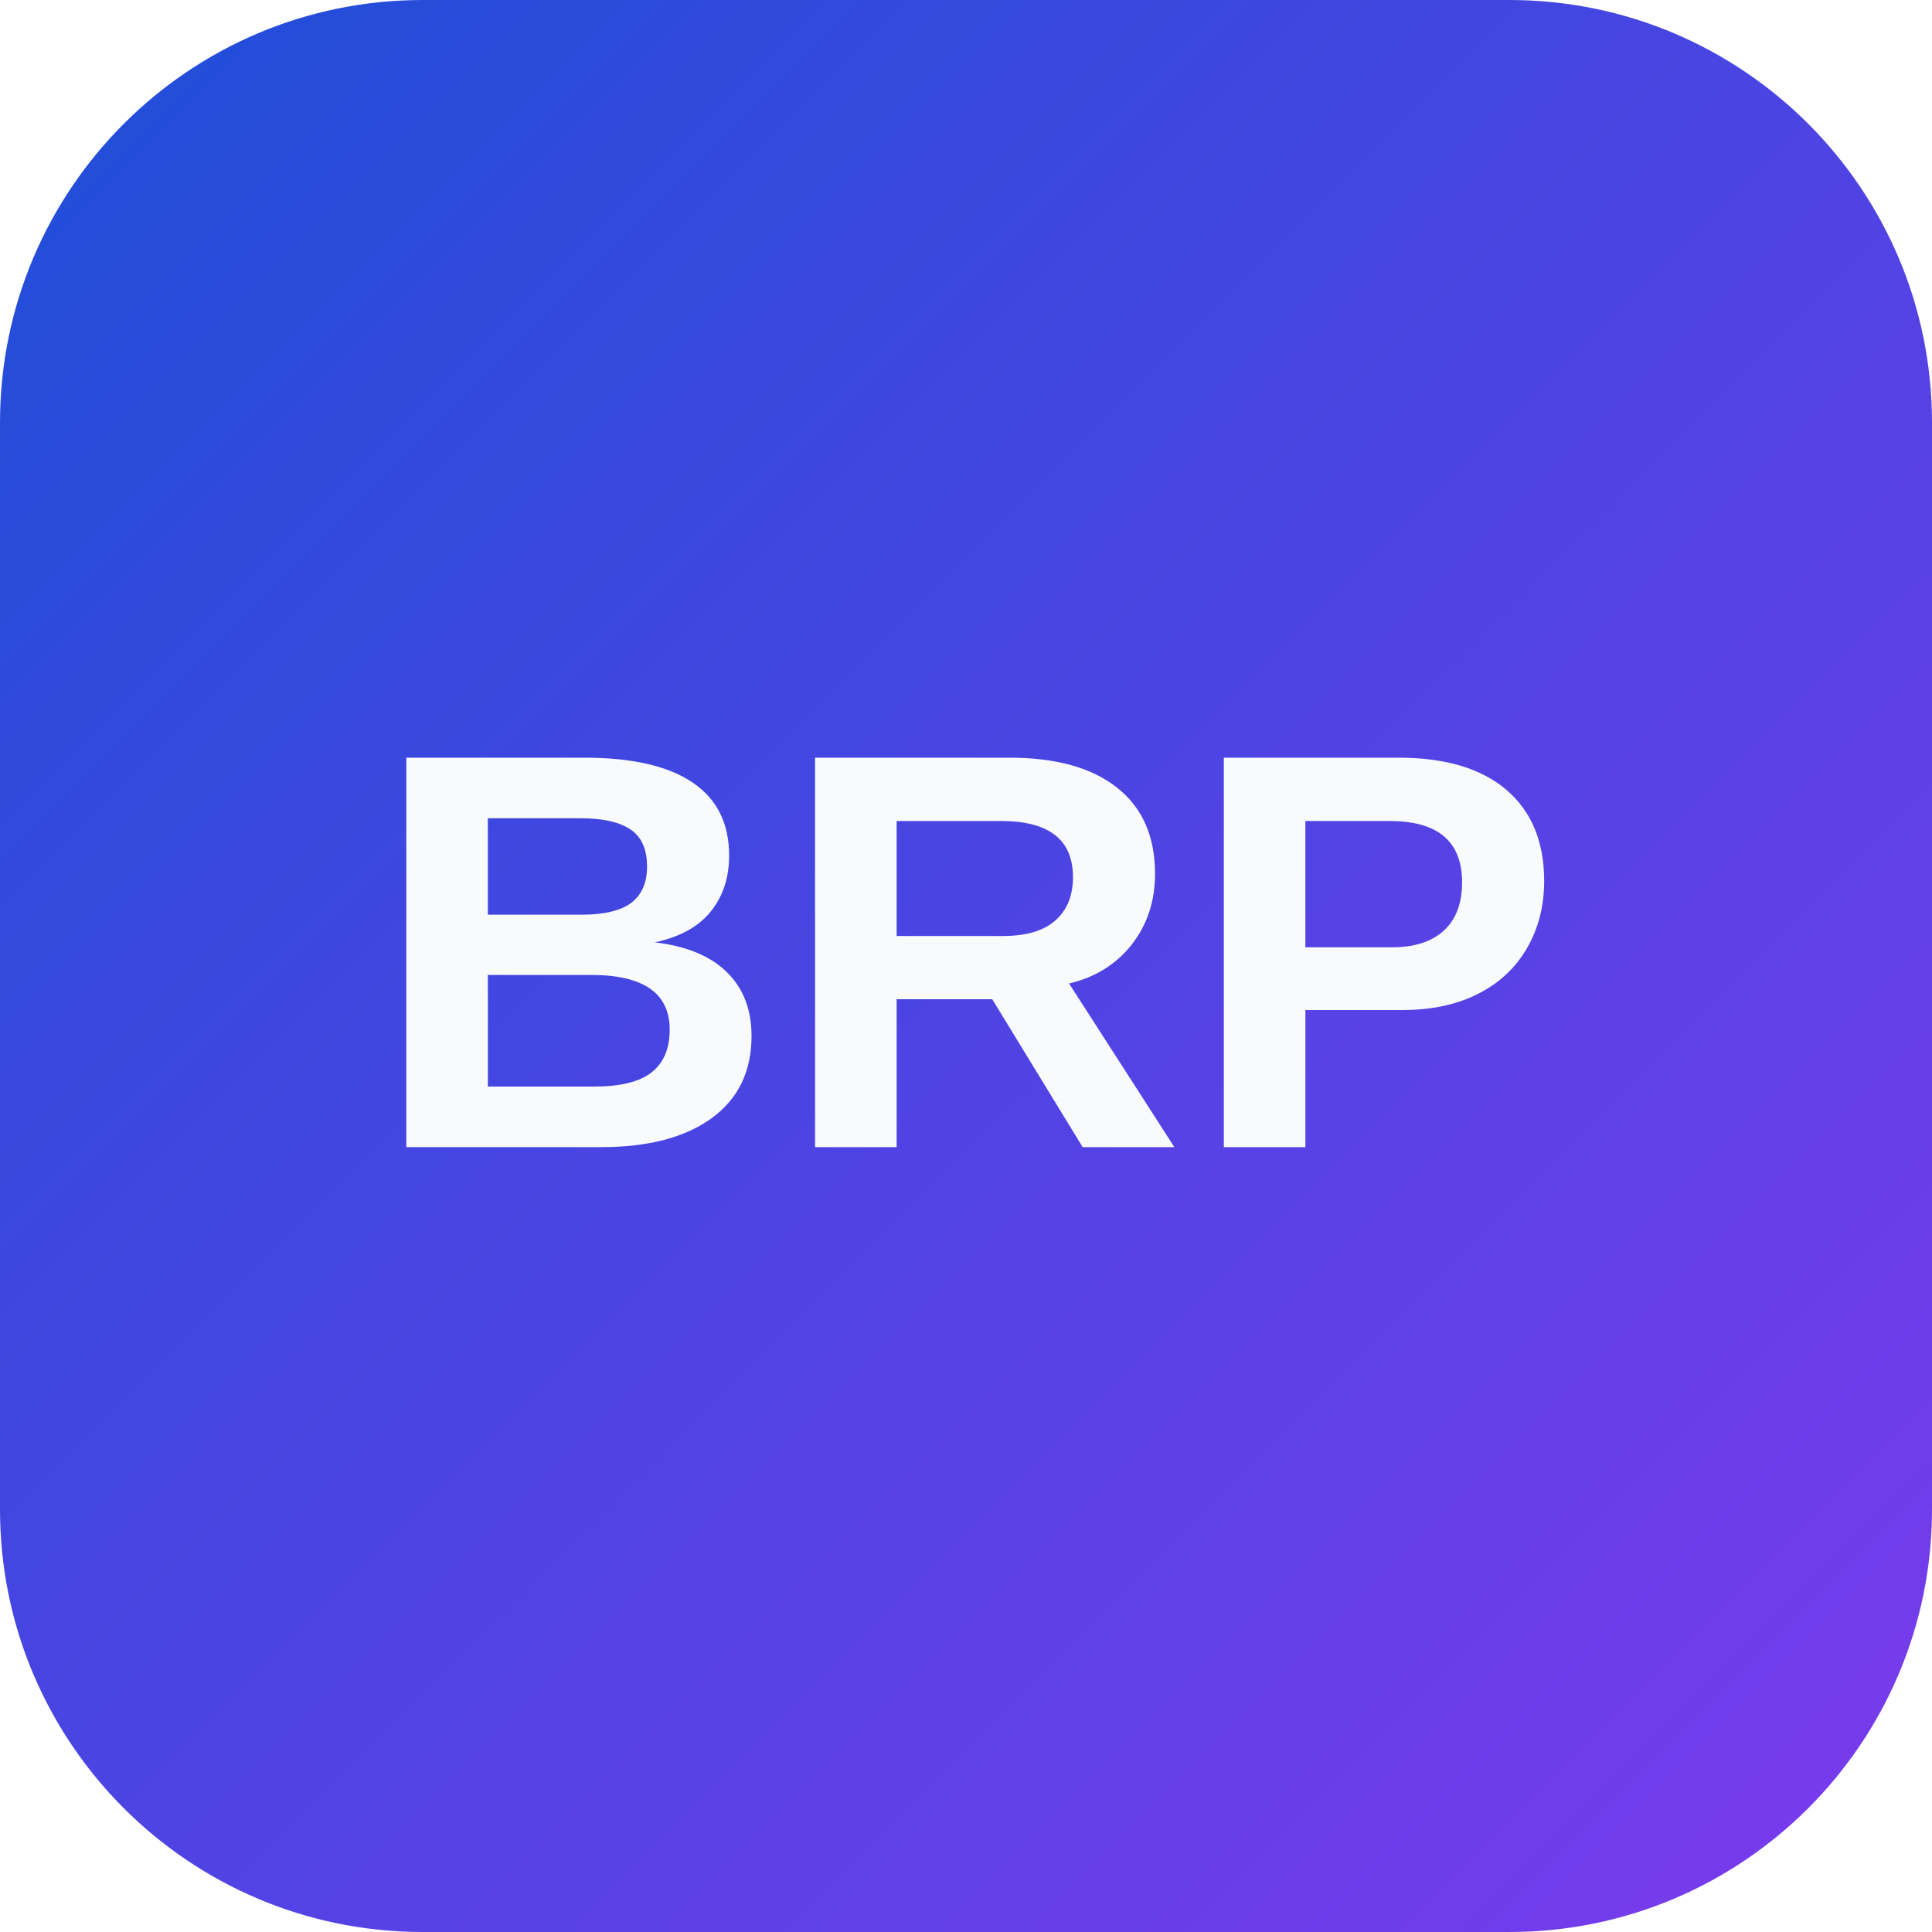
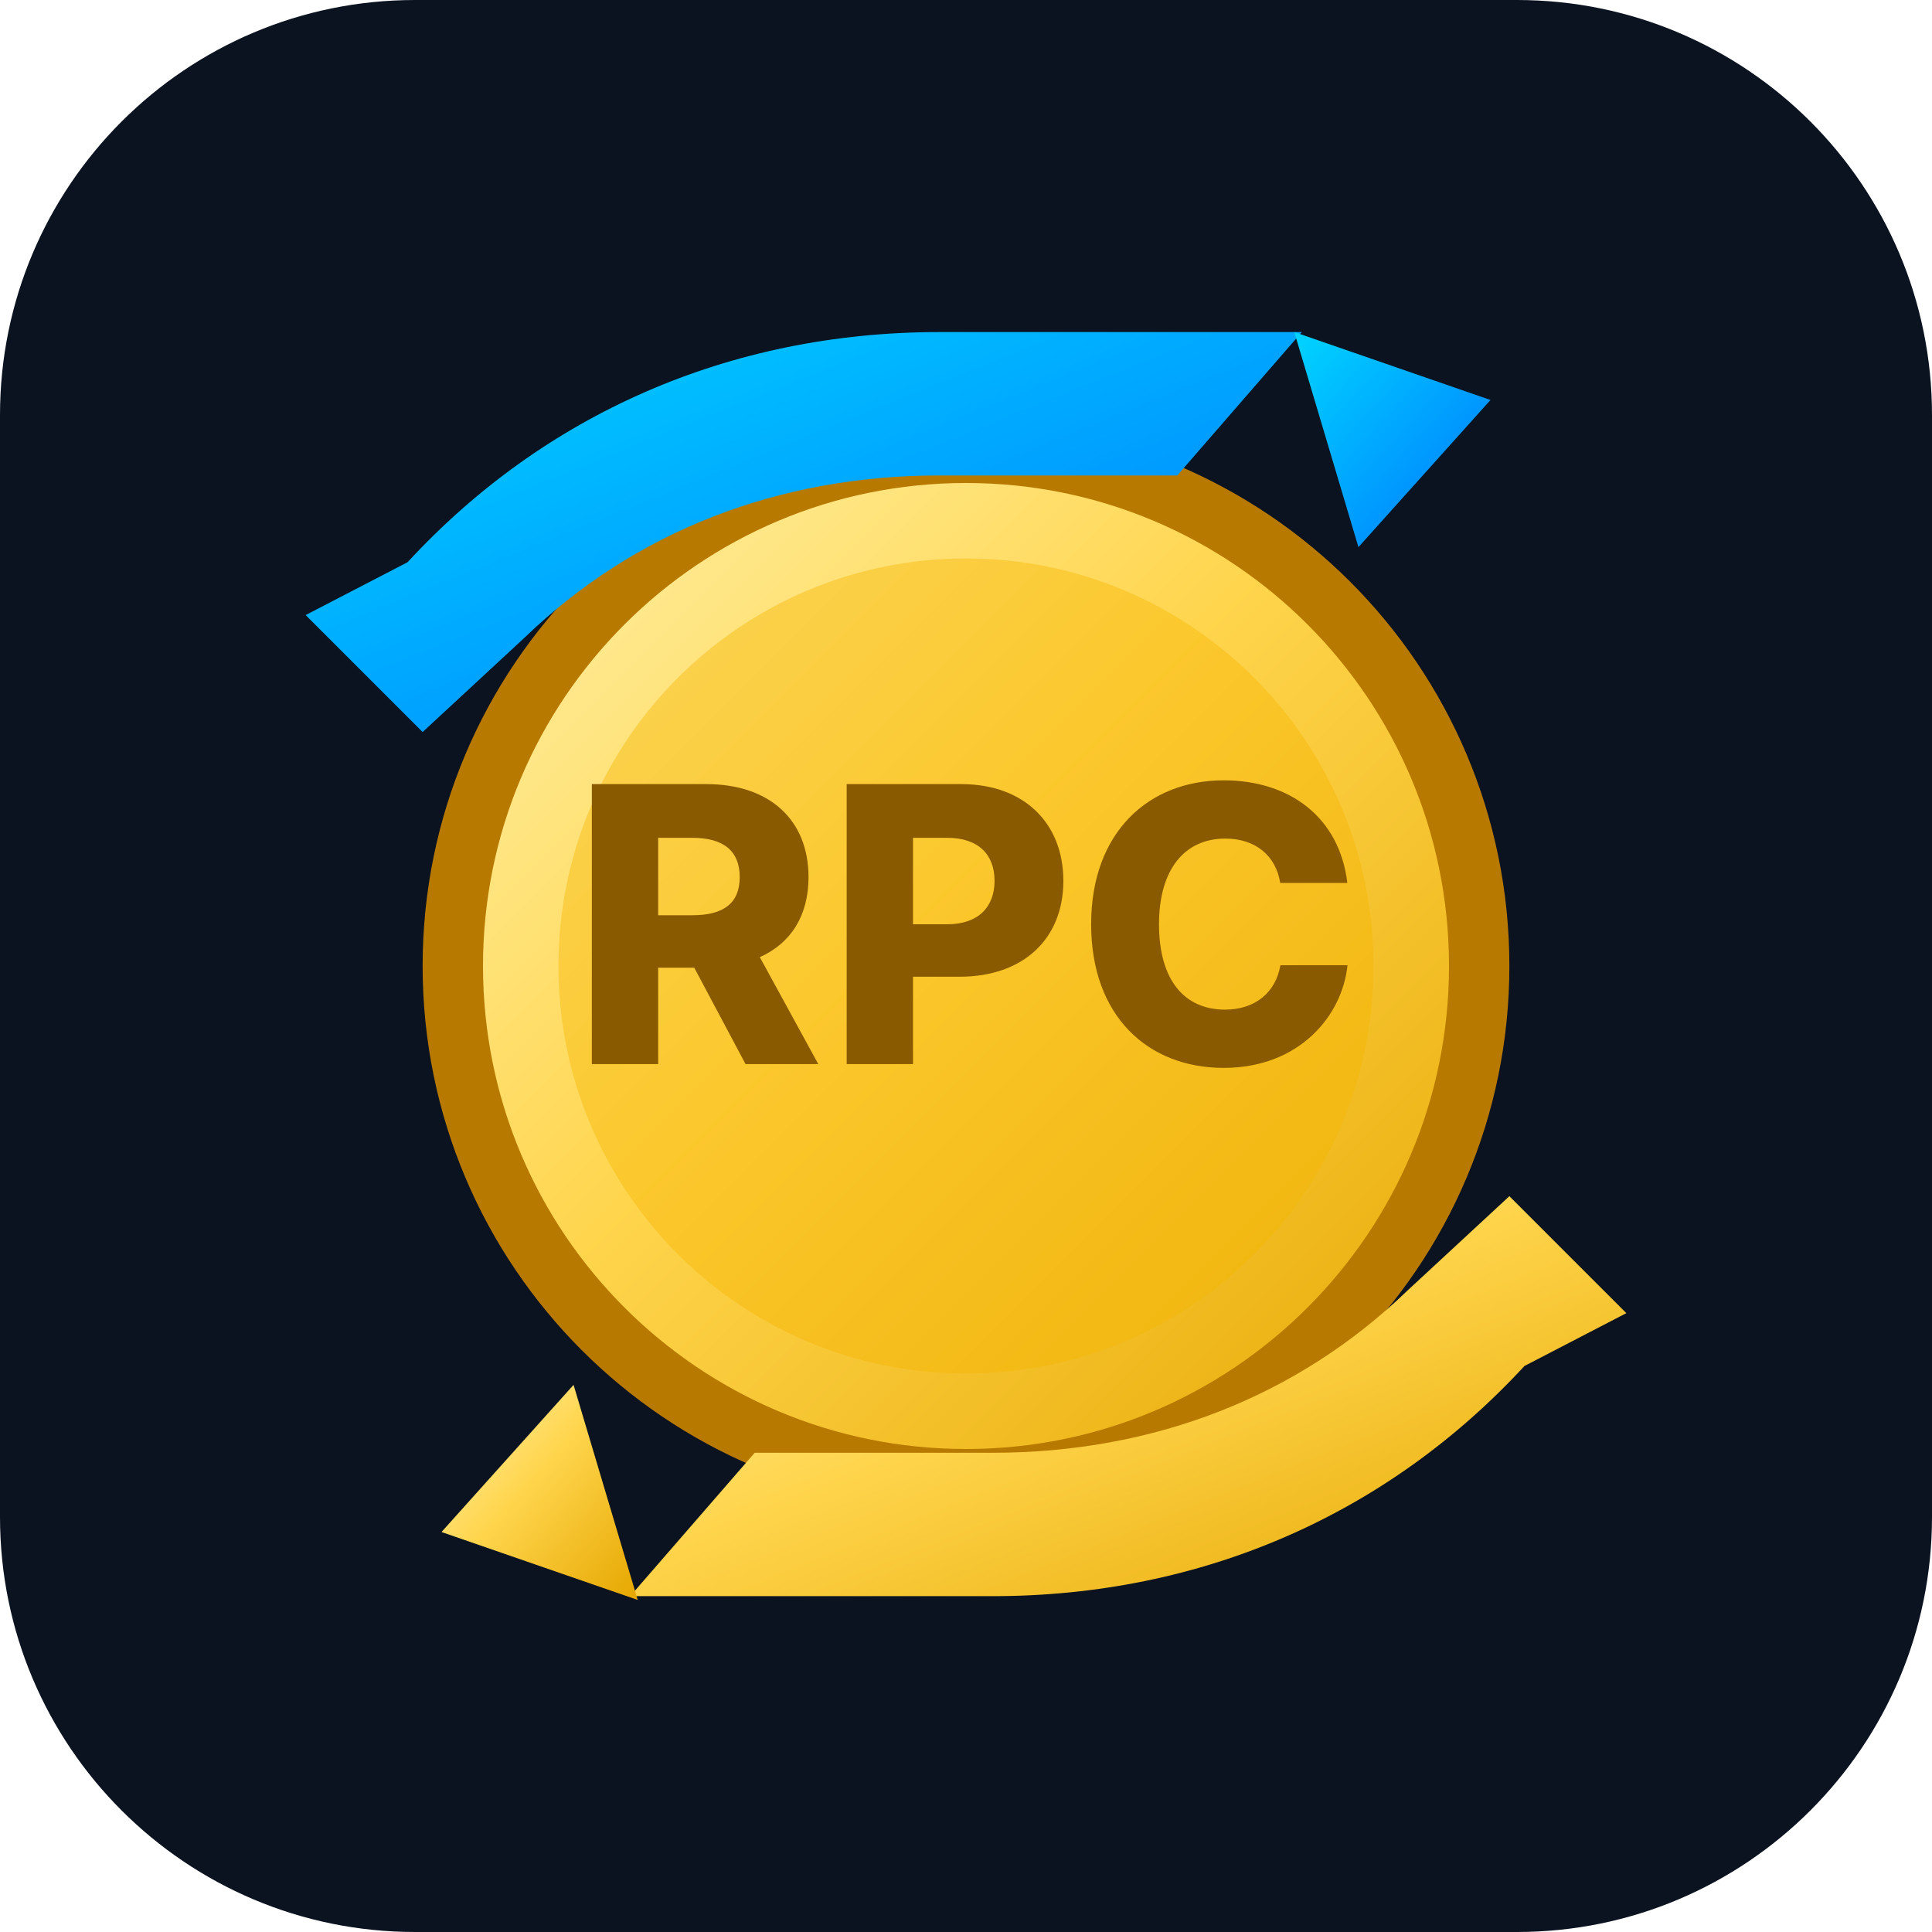
- <svg xmlns="http://www.w3.org/2000/svg" viewBox="0 0 512 512">
+ <svg xmlns="http://www.w3.org/2000/svg" viewBox="0 0 512 512" role="img" aria-label="RPC Exchange Symbol">
  <defs>
-     <linearGradient id="g" x1="0" y1="0" x2="1" y2="1">
-       <stop offset="0%" stop-color="#1d4ed8" />
-       <stop offset="100%" stop-color="#7c3aed" />
+     <linearGradient id="blue" x1="0" y1="0" x2="1" y2="1">
+       <stop offset="0%" stop-color="#00D4FF" />
+       <stop offset="100%" stop-color="#0077FF" />
+     </linearGradient>
+     <linearGradient id="gold" x1="0" y1="0" x2="1" y2="1">
+       <stop offset="0%" stop-color="#FFF3B0" />
+       <stop offset="45%" stop-color="#FFD54D" />
+       <stop offset="100%" stop-color="#E6A700" />
    </linearGradient>
  </defs>
-   <rect width="512" height="512" rx="112" fill="url(#g)" />
-   <text x="256" y="304" text-anchor="middle" font-size="150" font-family="Arial, sans-serif" font-weight="700" fill="#f8fafc">BRP</text>
+   <rect width="512" height="512" rx="110" fill="#0B1220" />
+   <circle cx="256" cy="256" r="136" fill="url(#gold)" stroke="#B87900" stroke-width="16" />
+   <circle cx="256" cy="256" r="108" fill="#F5B400" opacity="0.42" />
+   <text x="256" y="282" text-anchor="middle" font-size="102" font-family="Inter, Arial, sans-serif" font-weight="800" fill="#8A5A00">RPC</text>
+   <path d="M108 149c36-39 85-61 141-61h96l-33 38h-63c-43 0-81 15-110 43l-27 25-31-31 27-14z" fill="url(#blue)" />
+   <polygon points="343,88 395,106 360,145" fill="url(#blue)" />
+   <path d="M404 362c-36 39-85 61-141 61h-96l33-38h63c43 0 81-15 110-43l27-25 31 31-27 14z" fill="url(#gold)" />
+   <polygon points="169,424 117,406 152,367" fill="url(#gold)" />
</svg>
